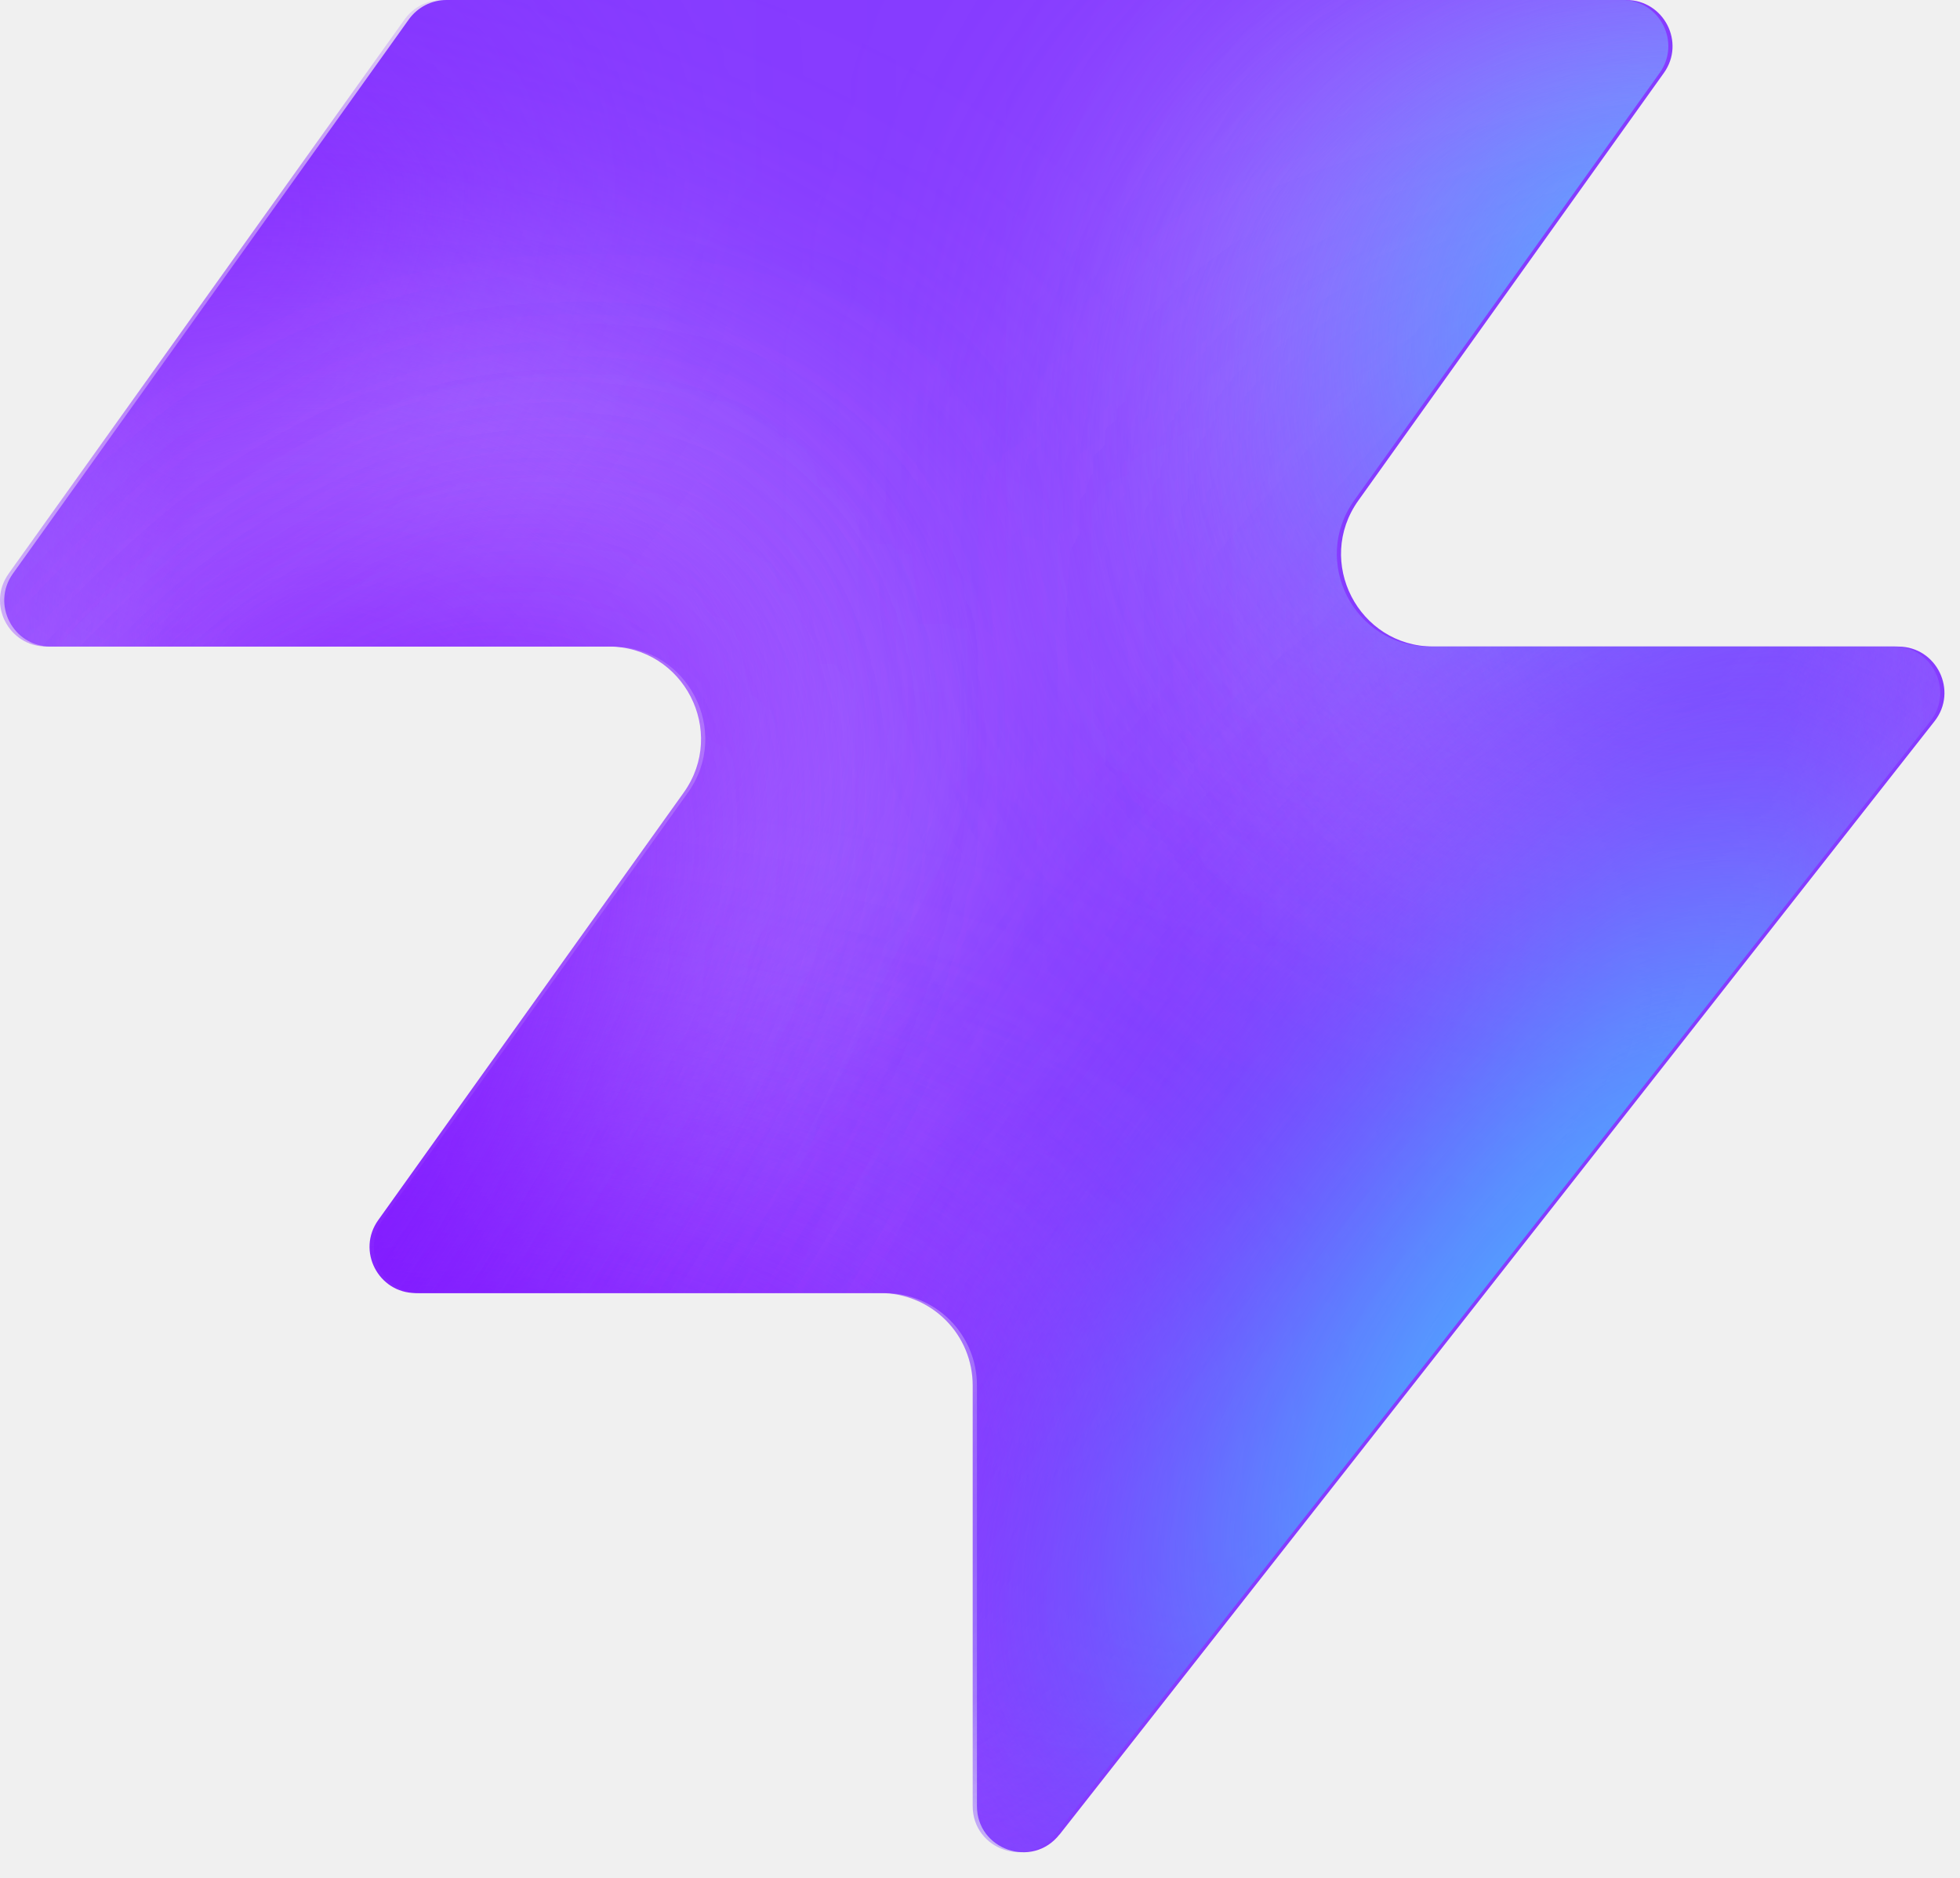
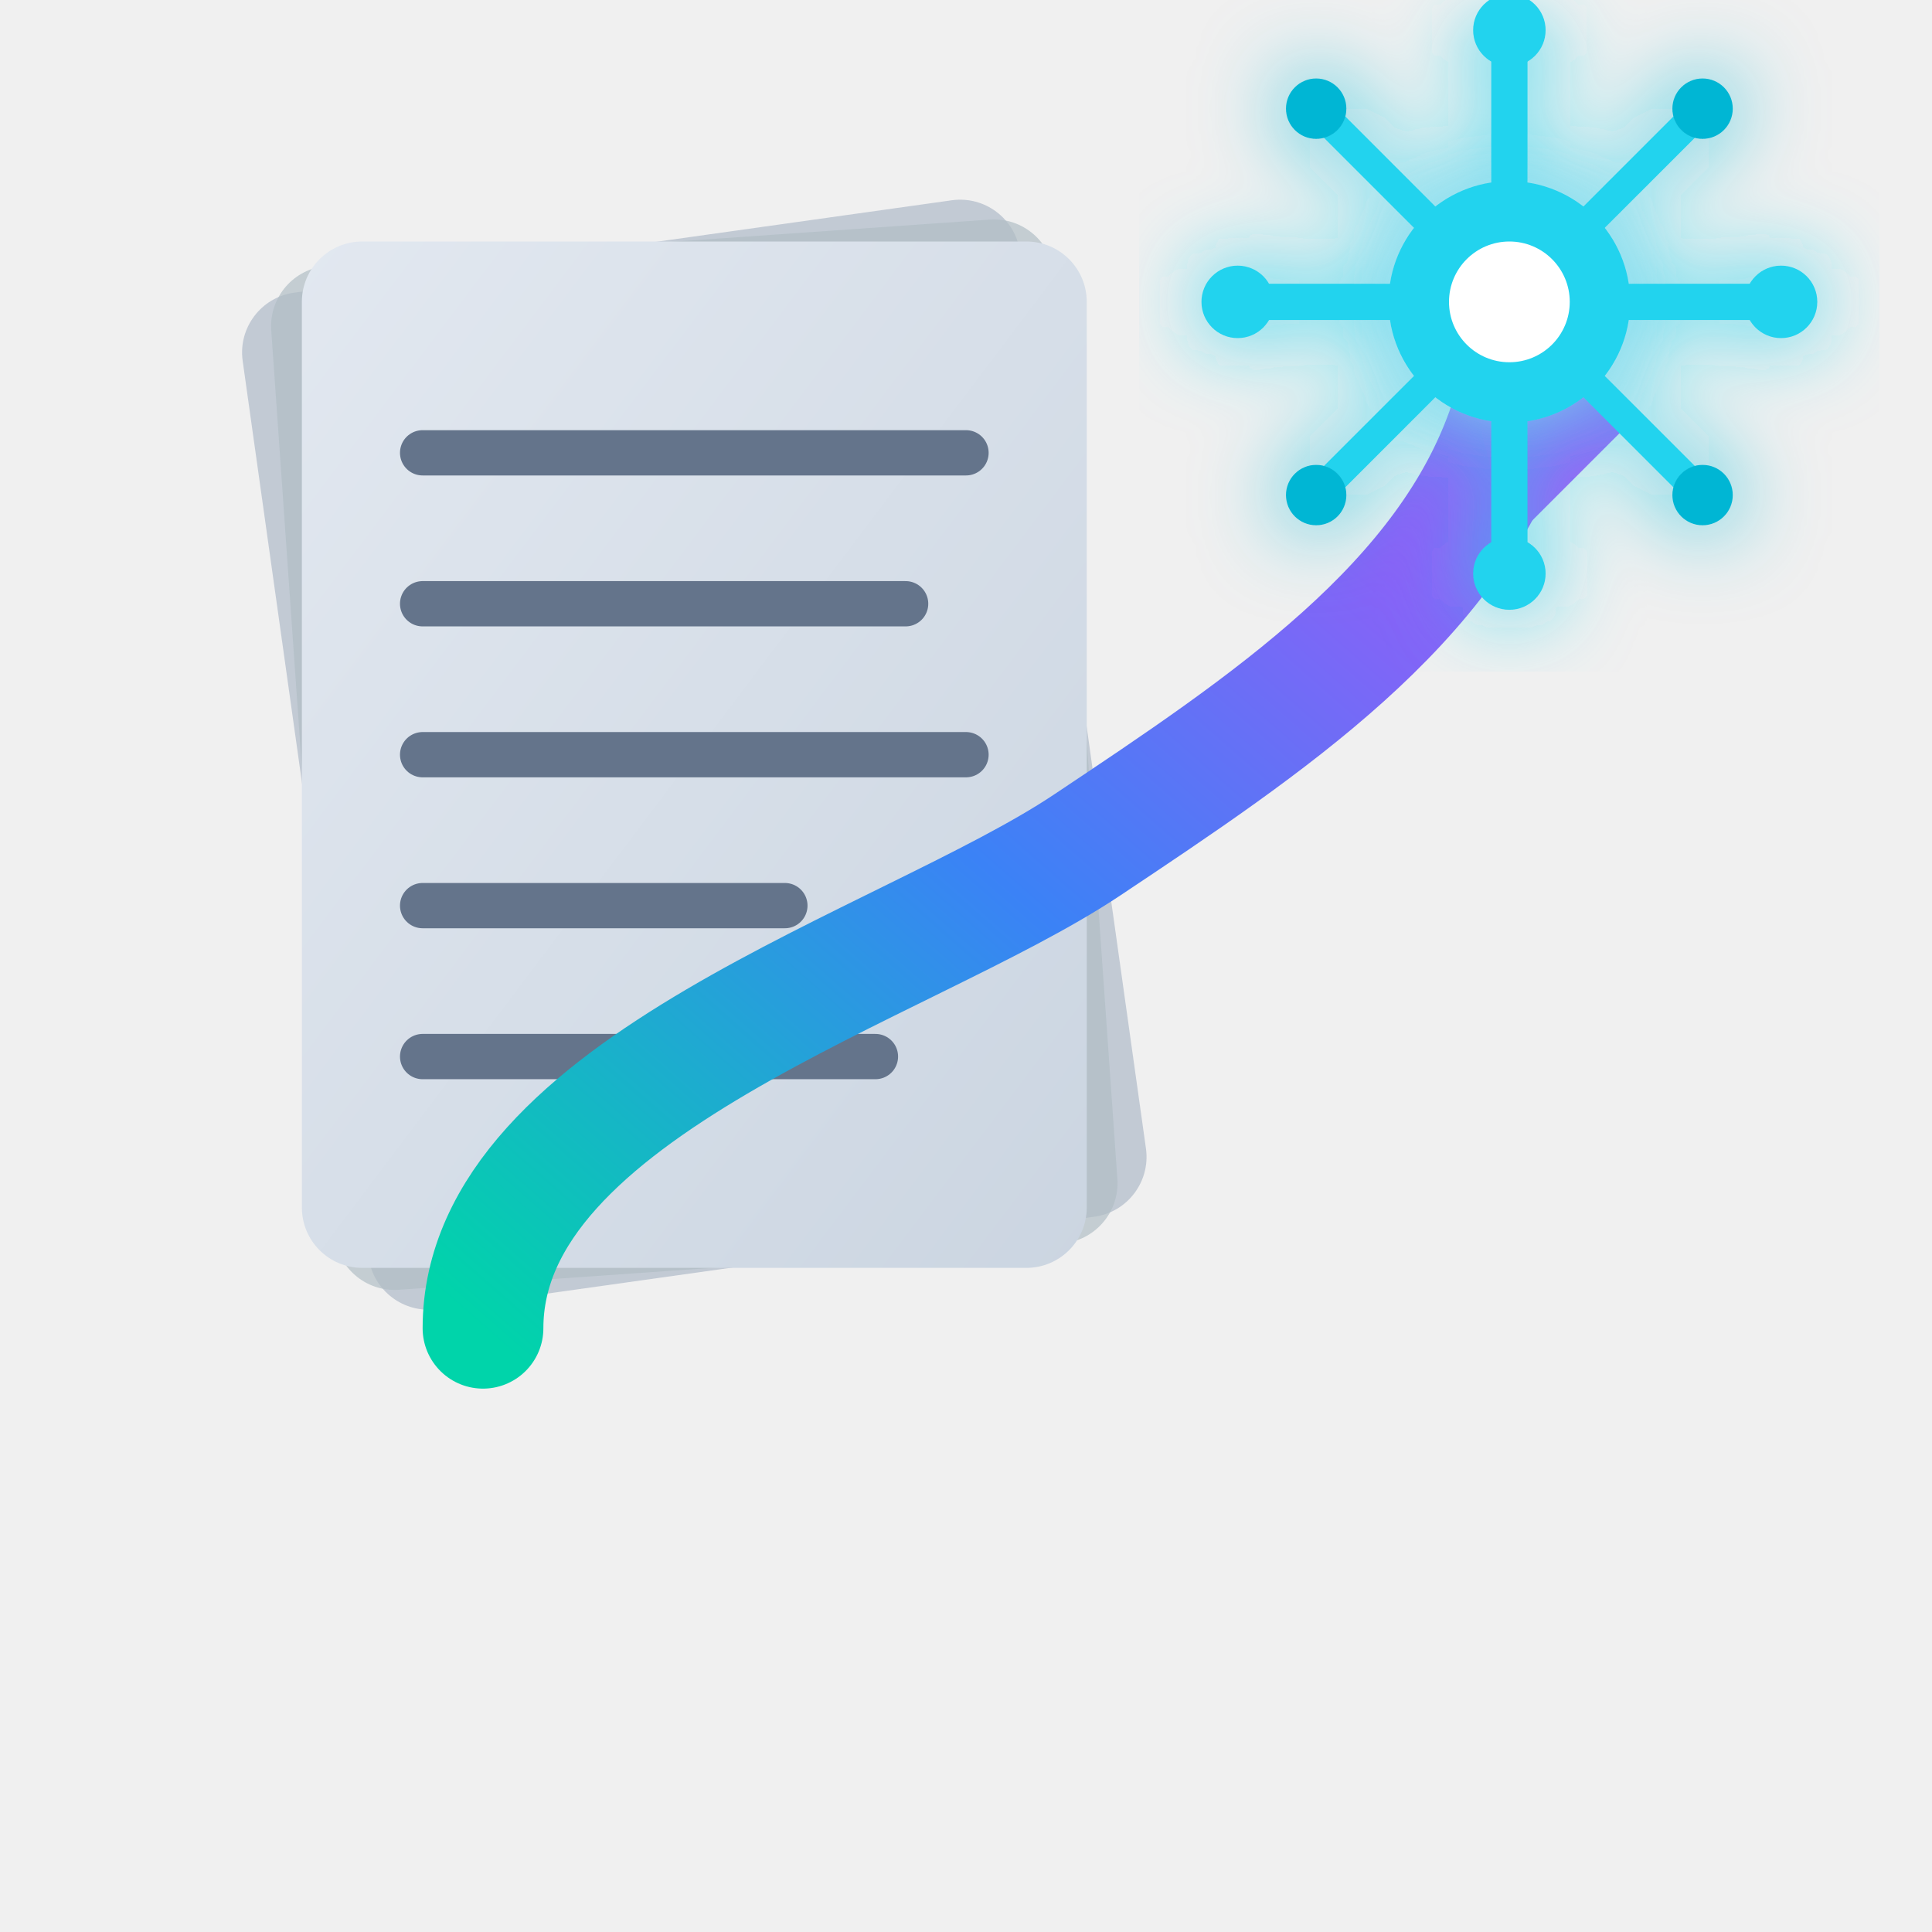
- <svg xmlns="http://www.w3.org/2000/svg" width="48" height="46" fill="none" viewBox="0 0 48 46">
-   <path fill="#863bff" d="M25.946 44.938c-.664.845-2.021.375-2.021-.698V33.937a2.26 2.26 0 0 0-2.262-2.262H10.287c-.92 0-1.456-1.04-.92-1.788l7.48-10.471c1.07-1.497 0-3.578-1.842-3.578H1.237c-.92 0-1.456-1.04-.92-1.788L10.013.474c.214-.297.556-.474.92-.474h28.894c.92 0 1.456 1.04.92 1.788l-7.48 10.471c-1.07 1.498 0 3.579 1.842 3.579h11.377c.943 0 1.473 1.088.89 1.83L25.947 44.94z" style="fill:#863bff;fill:color(display-p3 .525 .23 1);fill-opacity:1" />
-   <mask id="a" width="48" height="46" x="0" y="0" maskUnits="userSpaceOnUse" style="mask-type:alpha">
-     <path fill="#000" d="M25.842 44.938c-.664.844-2.021.375-2.021-.698V33.937a2.26 2.26 0 0 0-2.262-2.262H10.183c-.92 0-1.456-1.04-.92-1.788l7.48-10.471c1.07-1.498 0-3.579-1.842-3.579H1.133c-.92 0-1.456-1.04-.92-1.787L9.91.473c.214-.297.556-.474.92-.474h28.894c.92 0 1.456 1.04.92 1.788l-7.48 10.471c-1.07 1.498 0 3.578 1.842 3.578h11.377c.943 0 1.473 1.088.89 1.832L25.843 44.94z" style="fill:#000;fill-opacity:1" />
-   </mask>
-   <g mask="url(#a)">
-     <g filter="url(#b)">
-       <ellipse cx="5.508" cy="14.704" fill="#ede6ff" rx="5.508" ry="14.704" style="fill:#ede6ff;fill:color(display-p3 .927 .903 1);fill-opacity:1" transform="matrix(.00324 1 1 -.00324 -4.47 31.516)" />
-     </g>
-     <g filter="url(#c)">
-       <ellipse cx="10.399" cy="29.851" fill="#ede6ff" rx="10.399" ry="29.851" style="fill:#ede6ff;fill:color(display-p3 .927 .903 1);fill-opacity:1" transform="matrix(.00324 1 1 -.00324 -39.328 7.883)" />
-     </g>
-     <g filter="url(#d)">
-       <ellipse cx="5.508" cy="30.487" fill="#7e14ff" rx="5.508" ry="30.487" style="fill:#7e14ff;fill:color(display-p3 .492 .077 1);fill-opacity:1" transform="rotate(89.814 -25.913 -14.639)scale(1 -1)" />
-     </g>
-     <g filter="url(#e)">
-       <ellipse cx="5.508" cy="30.599" fill="#7e14ff" rx="5.508" ry="30.599" style="fill:#7e14ff;fill:color(display-p3 .492 .077 1);fill-opacity:1" transform="rotate(89.814 -32.644 -3.334)scale(1 -1)" />
-     </g>
-     <g filter="url(#f)">
-       <ellipse cx="5.508" cy="30.599" fill="#7e14ff" rx="5.508" ry="30.599" style="fill:#7e14ff;fill:color(display-p3 .492 .077 1);fill-opacity:1" transform="matrix(.00324 1 1 -.00324 -34.34 30.47)" />
-     </g>
-     <g filter="url(#g)">
-       <ellipse cx="14.072" cy="22.078" fill="#ede6ff" rx="14.072" ry="22.078" style="fill:#ede6ff;fill:color(display-p3 .927 .903 1);fill-opacity:1" transform="rotate(93.35 24.506 48.493)scale(-1 1)" />
-     </g>
-     <g filter="url(#h)">
-       <ellipse cx="3.47" cy="21.501" fill="#7e14ff" rx="3.47" ry="21.501" style="fill:#7e14ff;fill:color(display-p3 .492 .077 1);fill-opacity:1" transform="rotate(89.009 28.708 47.59)scale(-1 1)" />
-     </g>
-     <g filter="url(#i)">
-       <ellipse cx="3.47" cy="21.501" fill="#7e14ff" rx="3.47" ry="21.501" style="fill:#7e14ff;fill:color(display-p3 .492 .077 1);fill-opacity:1" transform="rotate(89.009 28.708 47.59)scale(-1 1)" />
-     </g>
-     <g filter="url(#j)">
-       <ellipse cx=".387" cy="8.972" fill="#7e14ff" rx="4.407" ry="29.108" style="fill:#7e14ff;fill:color(display-p3 .492 .077 1);fill-opacity:1" transform="rotate(39.51 .387 8.972)" />
-     </g>
-     <g filter="url(#k)">
-       <ellipse cx="47.523" cy="-6.092" fill="#7e14ff" rx="4.407" ry="29.108" style="fill:#7e14ff;fill:color(display-p3 .492 .077 1);fill-opacity:1" transform="rotate(37.892 47.523 -6.092)" />
-     </g>
-     <g filter="url(#l)">
-       <ellipse cx="41.412" cy="6.333" fill="#47bfff" rx="5.971" ry="9.665" style="fill:#47bfff;fill:color(display-p3 .28 .748 1);fill-opacity:1" transform="rotate(37.892 41.412 6.333)" />
-     </g>
-     <g filter="url(#m)">
-       <ellipse cx="-1.879" cy="38.332" fill="#7e14ff" rx="4.407" ry="29.108" style="fill:#7e14ff;fill:color(display-p3 .492 .077 1);fill-opacity:1" transform="rotate(37.892 -1.88 38.332)" />
-     </g>
-     <g filter="url(#n)">
-       <ellipse cx="-1.879" cy="38.332" fill="#7e14ff" rx="4.407" ry="29.108" style="fill:#7e14ff;fill:color(display-p3 .492 .077 1);fill-opacity:1" transform="rotate(37.892 -1.88 38.332)" />
-     </g>
-     <g filter="url(#o)">
-       <ellipse cx="35.651" cy="29.907" fill="#7e14ff" rx="4.407" ry="29.108" style="fill:#7e14ff;fill:color(display-p3 .492 .077 1);fill-opacity:1" transform="rotate(37.892 35.651 29.907)" />
-     </g>
-     <g filter="url(#p)">
-       <ellipse cx="38.418" cy="32.4" fill="#47bfff" rx="5.971" ry="15.297" style="fill:#47bfff;fill:color(display-p3 .28 .748 1);fill-opacity:1" transform="rotate(37.892 38.418 32.4)" />
-     </g>
-   </g>
+ <svg xmlns="http://www.w3.org/2000/svg" viewBox="0 0 64 64" width="64" height="64">
  <defs>
-     <filter id="b" width="60.045" height="41.654" x="-19.77" y="16.149" color-interpolation-filters="sRGB" filterUnits="userSpaceOnUse">
-       <feFlood flood-opacity="0" result="BackgroundImageFix" />
-       <feBlend in="SourceGraphic" in2="BackgroundImageFix" result="shape" />
-       <feGaussianBlur result="effect1_foregroundBlur_2002_17158" stdDeviation="7.659" />
-     </filter>
-     <filter id="c" width="90.34" height="51.437" x="-54.613" y="-7.533" color-interpolation-filters="sRGB" filterUnits="userSpaceOnUse">
-       <feFlood flood-opacity="0" result="BackgroundImageFix" />
-       <feBlend in="SourceGraphic" in2="BackgroundImageFix" result="shape" />
-       <feGaussianBlur result="effect1_foregroundBlur_2002_17158" stdDeviation="7.659" />
-     </filter>
-     <filter id="d" width="79.355" height="29.4" x="-49.64" y="2.03" color-interpolation-filters="sRGB" filterUnits="userSpaceOnUse">
-       <feFlood flood-opacity="0" result="BackgroundImageFix" />
-       <feBlend in="SourceGraphic" in2="BackgroundImageFix" result="shape" />
-       <feGaussianBlur result="effect1_foregroundBlur_2002_17158" stdDeviation="4.596" />
-     </filter>
-     <filter id="e" width="79.579" height="29.4" x="-45.045" y="20.029" color-interpolation-filters="sRGB" filterUnits="userSpaceOnUse">
-       <feFlood flood-opacity="0" result="BackgroundImageFix" />
-       <feBlend in="SourceGraphic" in2="BackgroundImageFix" result="shape" />
-       <feGaussianBlur result="effect1_foregroundBlur_2002_17158" stdDeviation="4.596" />
-     </filter>
-     <filter id="f" width="79.579" height="29.4" x="-43.513" y="21.178" color-interpolation-filters="sRGB" filterUnits="userSpaceOnUse">
-       <feFlood flood-opacity="0" result="BackgroundImageFix" />
-       <feBlend in="SourceGraphic" in2="BackgroundImageFix" result="shape" />
-       <feGaussianBlur result="effect1_foregroundBlur_2002_17158" stdDeviation="4.596" />
-     </filter>
-     <filter id="g" width="74.749" height="58.852" x="15.756" y="-17.901" color-interpolation-filters="sRGB" filterUnits="userSpaceOnUse">
-       <feFlood flood-opacity="0" result="BackgroundImageFix" />
-       <feBlend in="SourceGraphic" in2="BackgroundImageFix" result="shape" />
-       <feGaussianBlur result="effect1_foregroundBlur_2002_17158" stdDeviation="7.659" />
-     </filter>
-     <filter id="h" width="61.377" height="25.362" x="23.548" y="2.284" color-interpolation-filters="sRGB" filterUnits="userSpaceOnUse">
-       <feFlood flood-opacity="0" result="BackgroundImageFix" />
-       <feBlend in="SourceGraphic" in2="BackgroundImageFix" result="shape" />
-       <feGaussianBlur result="effect1_foregroundBlur_2002_17158" stdDeviation="4.596" />
-     </filter>
-     <filter id="i" width="61.377" height="25.362" x="23.548" y="2.284" color-interpolation-filters="sRGB" filterUnits="userSpaceOnUse">
-       <feFlood flood-opacity="0" result="BackgroundImageFix" />
-       <feBlend in="SourceGraphic" in2="BackgroundImageFix" result="shape" />
-       <feGaussianBlur result="effect1_foregroundBlur_2002_17158" stdDeviation="4.596" />
-     </filter>
-     <filter id="j" width="56.045" height="63.649" x="-27.636" y="-22.853" color-interpolation-filters="sRGB" filterUnits="userSpaceOnUse">
-       <feFlood flood-opacity="0" result="BackgroundImageFix" />
-       <feBlend in="SourceGraphic" in2="BackgroundImageFix" result="shape" />
-       <feGaussianBlur result="effect1_foregroundBlur_2002_17158" stdDeviation="4.596" />
-     </filter>
-     <filter id="k" width="54.814" height="64.646" x="20.116" y="-38.415" color-interpolation-filters="sRGB" filterUnits="userSpaceOnUse">
-       <feFlood flood-opacity="0" result="BackgroundImageFix" />
-       <feBlend in="SourceGraphic" in2="BackgroundImageFix" result="shape" />
-       <feGaussianBlur result="effect1_foregroundBlur_2002_17158" stdDeviation="4.596" />
-     </filter>
-     <filter id="l" width="33.541" height="35.313" x="24.641" y="-11.323" color-interpolation-filters="sRGB" filterUnits="userSpaceOnUse">
-       <feFlood flood-opacity="0" result="BackgroundImageFix" />
-       <feBlend in="SourceGraphic" in2="BackgroundImageFix" result="shape" />
-       <feGaussianBlur result="effect1_foregroundBlur_2002_17158" stdDeviation="4.596" />
-     </filter>
-     <filter id="m" width="54.814" height="64.646" x="-29.286" y="6.009" color-interpolation-filters="sRGB" filterUnits="userSpaceOnUse">
-       <feFlood flood-opacity="0" result="BackgroundImageFix" />
-       <feBlend in="SourceGraphic" in2="BackgroundImageFix" result="shape" />
-       <feGaussianBlur result="effect1_foregroundBlur_2002_17158" stdDeviation="4.596" />
-     </filter>
-     <filter id="n" width="54.814" height="64.646" x="-29.286" y="6.009" color-interpolation-filters="sRGB" filterUnits="userSpaceOnUse">
-       <feFlood flood-opacity="0" result="BackgroundImageFix" />
-       <feBlend in="SourceGraphic" in2="BackgroundImageFix" result="shape" />
-       <feGaussianBlur result="effect1_foregroundBlur_2002_17158" stdDeviation="4.596" />
-     </filter>
-     <filter id="o" width="54.814" height="64.646" x="8.244" y="-2.416" color-interpolation-filters="sRGB" filterUnits="userSpaceOnUse">
-       <feFlood flood-opacity="0" result="BackgroundImageFix" />
-       <feBlend in="SourceGraphic" in2="BackgroundImageFix" result="shape" />
-       <feGaussianBlur result="effect1_foregroundBlur_2002_17158" stdDeviation="4.596" />
-     </filter>
-     <filter id="p" width="39.409" height="43.623" x="18.713" y="10.588" color-interpolation-filters="sRGB" filterUnits="userSpaceOnUse">
-       <feFlood flood-opacity="0" result="BackgroundImageFix" />
-       <feBlend in="SourceGraphic" in2="BackgroundImageFix" result="shape" />
-       <feGaussianBlur result="effect1_foregroundBlur_2002_17158" stdDeviation="4.596" />
+     <linearGradient id="arrowGrad" x1="0%" y1="100%" x2="100%" y2="0%">
+       <stop offset="0%" stop-color="#00d4aa" />
+       <stop offset="50%" stop-color="#3b82f6" />
+       <stop offset="100%" stop-color="#a855f7" />
+     </linearGradient>
+     <linearGradient id="paperGrad" x1="0%" y1="0%" x2="100%" y2="100%">
+       <stop offset="0%" stop-color="#e2e8f0" />
+       <stop offset="100%" stop-color="#cbd5e1" />
+     </linearGradient>
+     <radialGradient id="glowGrad" cx="50%" cy="50%" r="50%">
+       <stop offset="0%" stop-color="#22d3ee" stop-opacity="1" />
+       <stop offset="60%" stop-color="#06b6d4" stop-opacity="0.6" />
+       <stop offset="100%" stop-color="#0891b2" stop-opacity="0" />
+     </radialGradient>
+     <filter id="glow">
+       <feGaussianBlur stdDeviation="1.5" result="blur" />
+       <feMerge>
+         <feMergeNode in="blur" />
+         <feMergeNode in="SourceGraphic" />
+       </feMerge>
    </filter>
  </defs>
+   <rect x="10" y="8" width="26" height="34" rx="2" fill="#94a3b8" transform="rotate(-8 23 25)" opacity="0.5" />
+   <rect x="10" y="8" width="26" height="34" rx="2" fill="#b0bec5" transform="rotate(-4 23 25)" opacity="0.7" />
+   <rect x="10" y="8" width="26" height="34" rx="2" fill="url(#paperGrad)" />
+   <line x1="14" y1="15" x2="32" y2="15" stroke="#64748b" stroke-width="1.5" stroke-linecap="round" />
+   <line x1="14" y1="20" x2="30" y2="20" stroke="#64748b" stroke-width="1.5" stroke-linecap="round" />
+   <line x1="14" y1="25" x2="32" y2="25" stroke="#64748b" stroke-width="1.5" stroke-linecap="round" />
+   <line x1="14" y1="30" x2="26" y2="30" stroke="#64748b" stroke-width="1.5" stroke-linecap="round" />
+   <line x1="14" y1="35" x2="29" y2="35" stroke="#64748b" stroke-width="1.5" stroke-linecap="round" />
+   <path d="M 16 44 C 16 36, 30 32, 36 28 C 42 24, 48 20, 50 14" stroke="url(#arrowGrad)" stroke-width="4" fill="none" stroke-linecap="round" />
+   <polygon points="48,10 54,14 50,18" fill="#a855f7" />
+   <g filter="url(#glow)" transform="translate(50, 10)">
+     <circle cx="0" cy="0" r="4" fill="#22d3ee" />
+     <circle cx="0" cy="0" r="2" fill="#ffffff" />
+     <line x1="0" y1="-4" x2="0" y2="-9" stroke="#22d3ee" stroke-width="1.2" stroke-linecap="round" />
+     <line x1="4" y1="0" x2="9" y2="0" stroke="#22d3ee" stroke-width="1.2" stroke-linecap="round" />
+     <line x1="0" y1="4" x2="0" y2="9" stroke="#22d3ee" stroke-width="1.2" stroke-linecap="round" />
+     <line x1="-4" y1="0" x2="-9" y2="0" stroke="#22d3ee" stroke-width="1.2" stroke-linecap="round" />
+     <line x1="2.8" y1="-2.8" x2="6.4" y2="-6.4" stroke="#22d3ee" stroke-width="1" stroke-linecap="round" />
+     <line x1="2.8" y1="2.8" x2="6.4" y2="6.4" stroke="#22d3ee" stroke-width="1" stroke-linecap="round" />
+     <line x1="-2.8" y1="2.8" x2="-6.4" y2="6.4" stroke="#22d3ee" stroke-width="1" stroke-linecap="round" />
+     <line x1="-2.8" y1="-2.8" x2="-6.4" y2="-6.4" stroke="#22d3ee" stroke-width="1" stroke-linecap="round" />
+     <circle cx="0" cy="-9" r="1.2" fill="#22d3ee" />
+     <circle cx="9" cy="0" r="1.2" fill="#22d3ee" />
+     <circle cx="0" cy="9" r="1.2" fill="#22d3ee" />
+     <circle cx="-9" cy="0" r="1.2" fill="#22d3ee" />
+     <circle cx="6.4" cy="-6.4" r="1" fill="#06b6d4" />
+     <circle cx="6.4" cy="6.4" r="1" fill="#06b6d4" />
+     <circle cx="-6.4" cy="6.4" r="1" fill="#06b6d4" />
+     <circle cx="-6.4" cy="-6.4" r="1" fill="#06b6d4" />
+   </g>
</svg>
